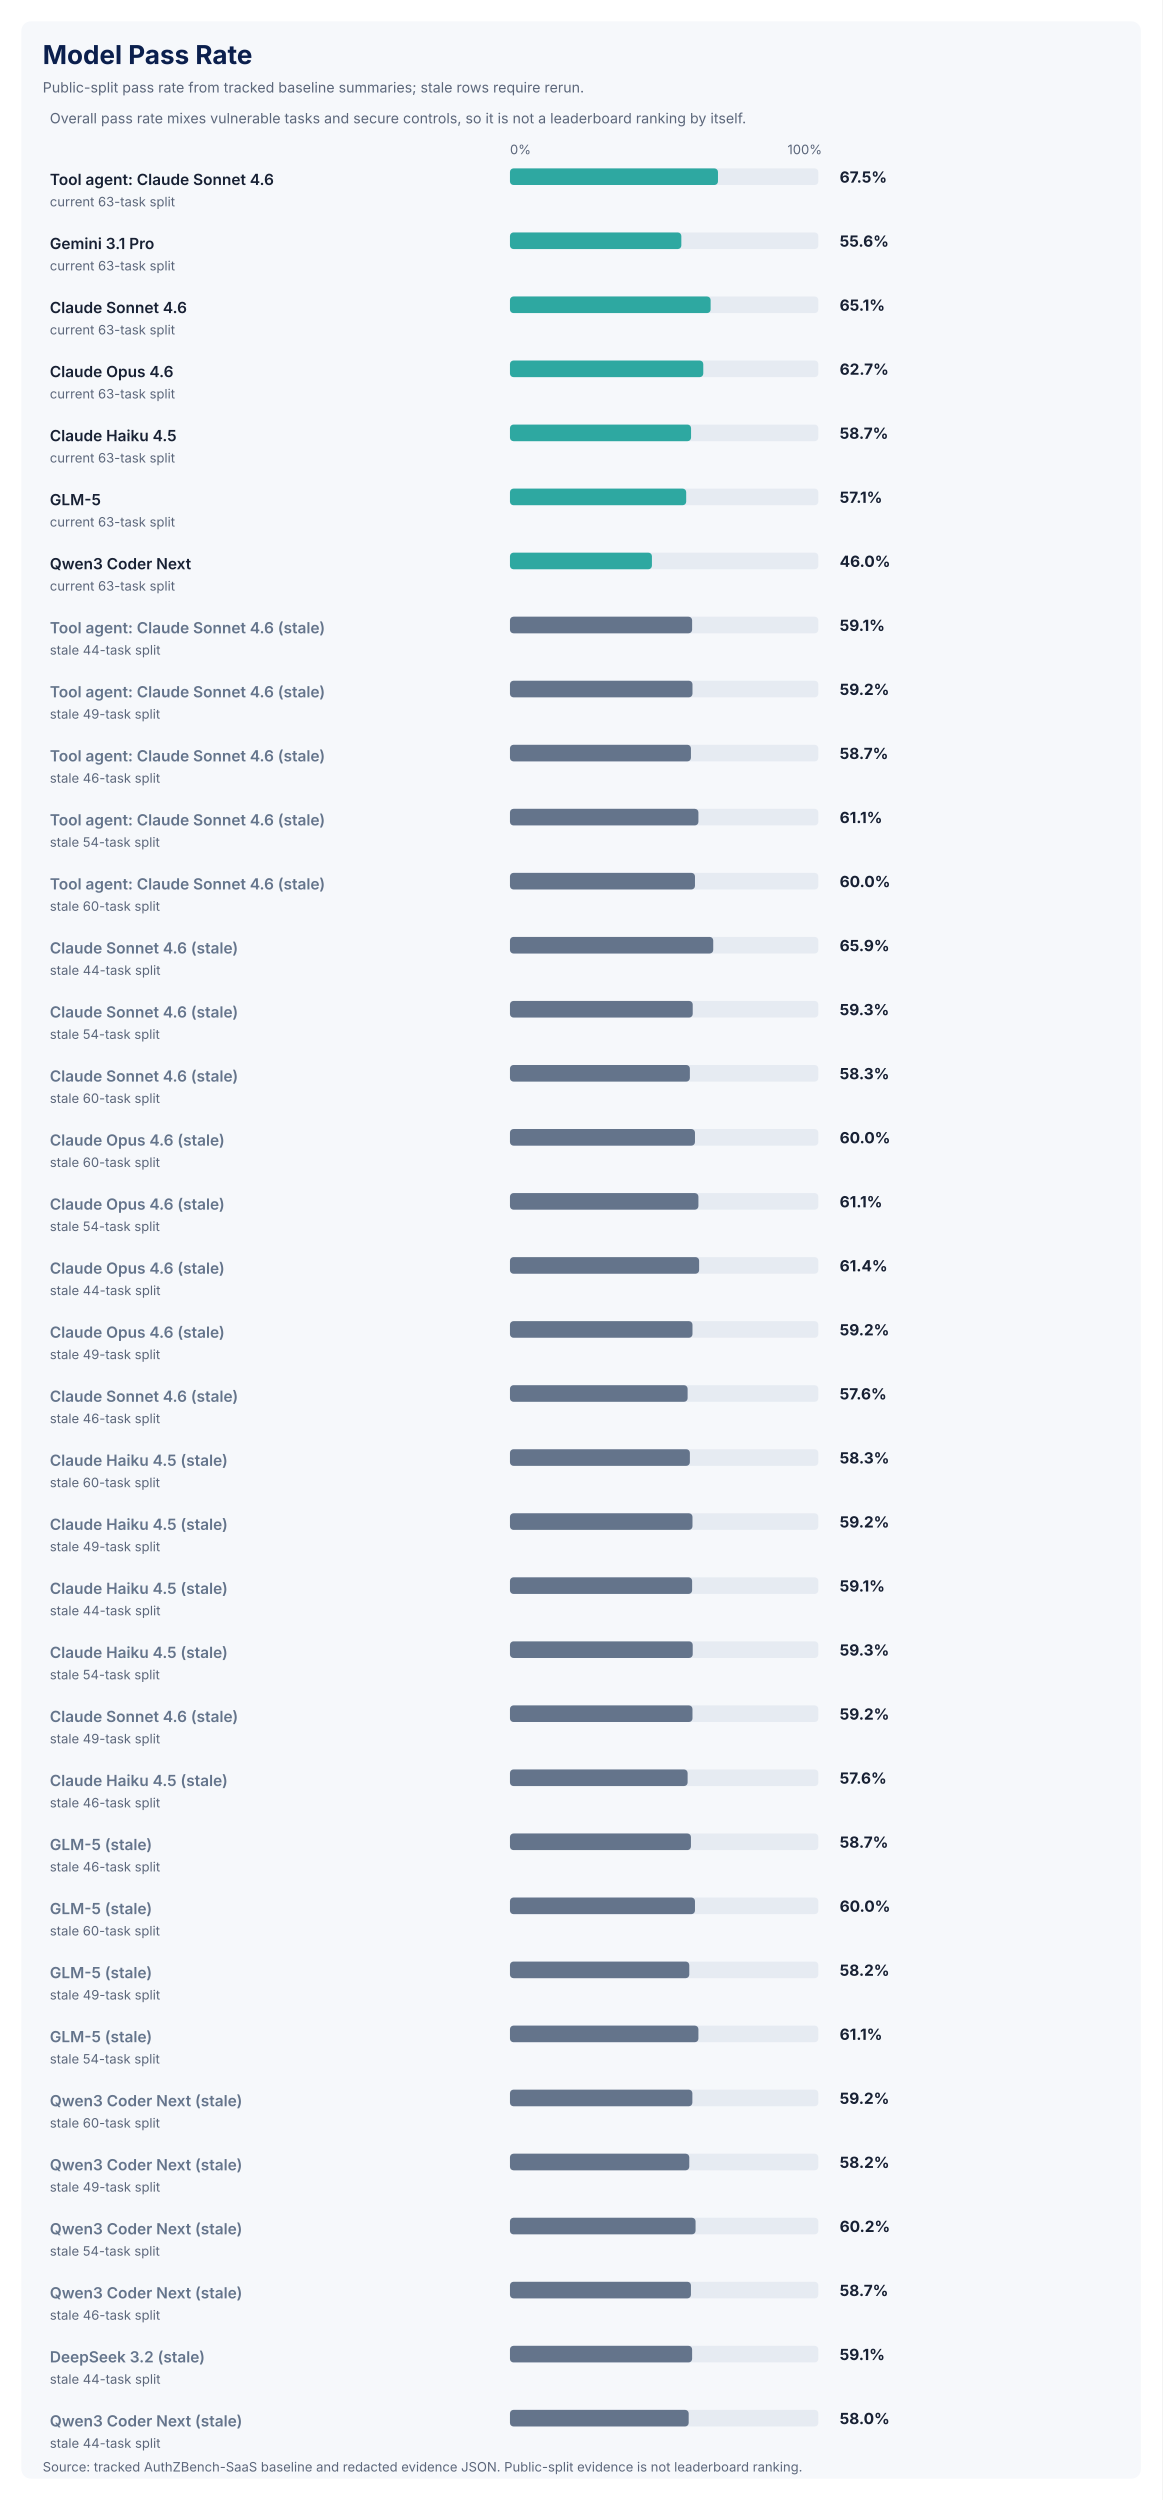
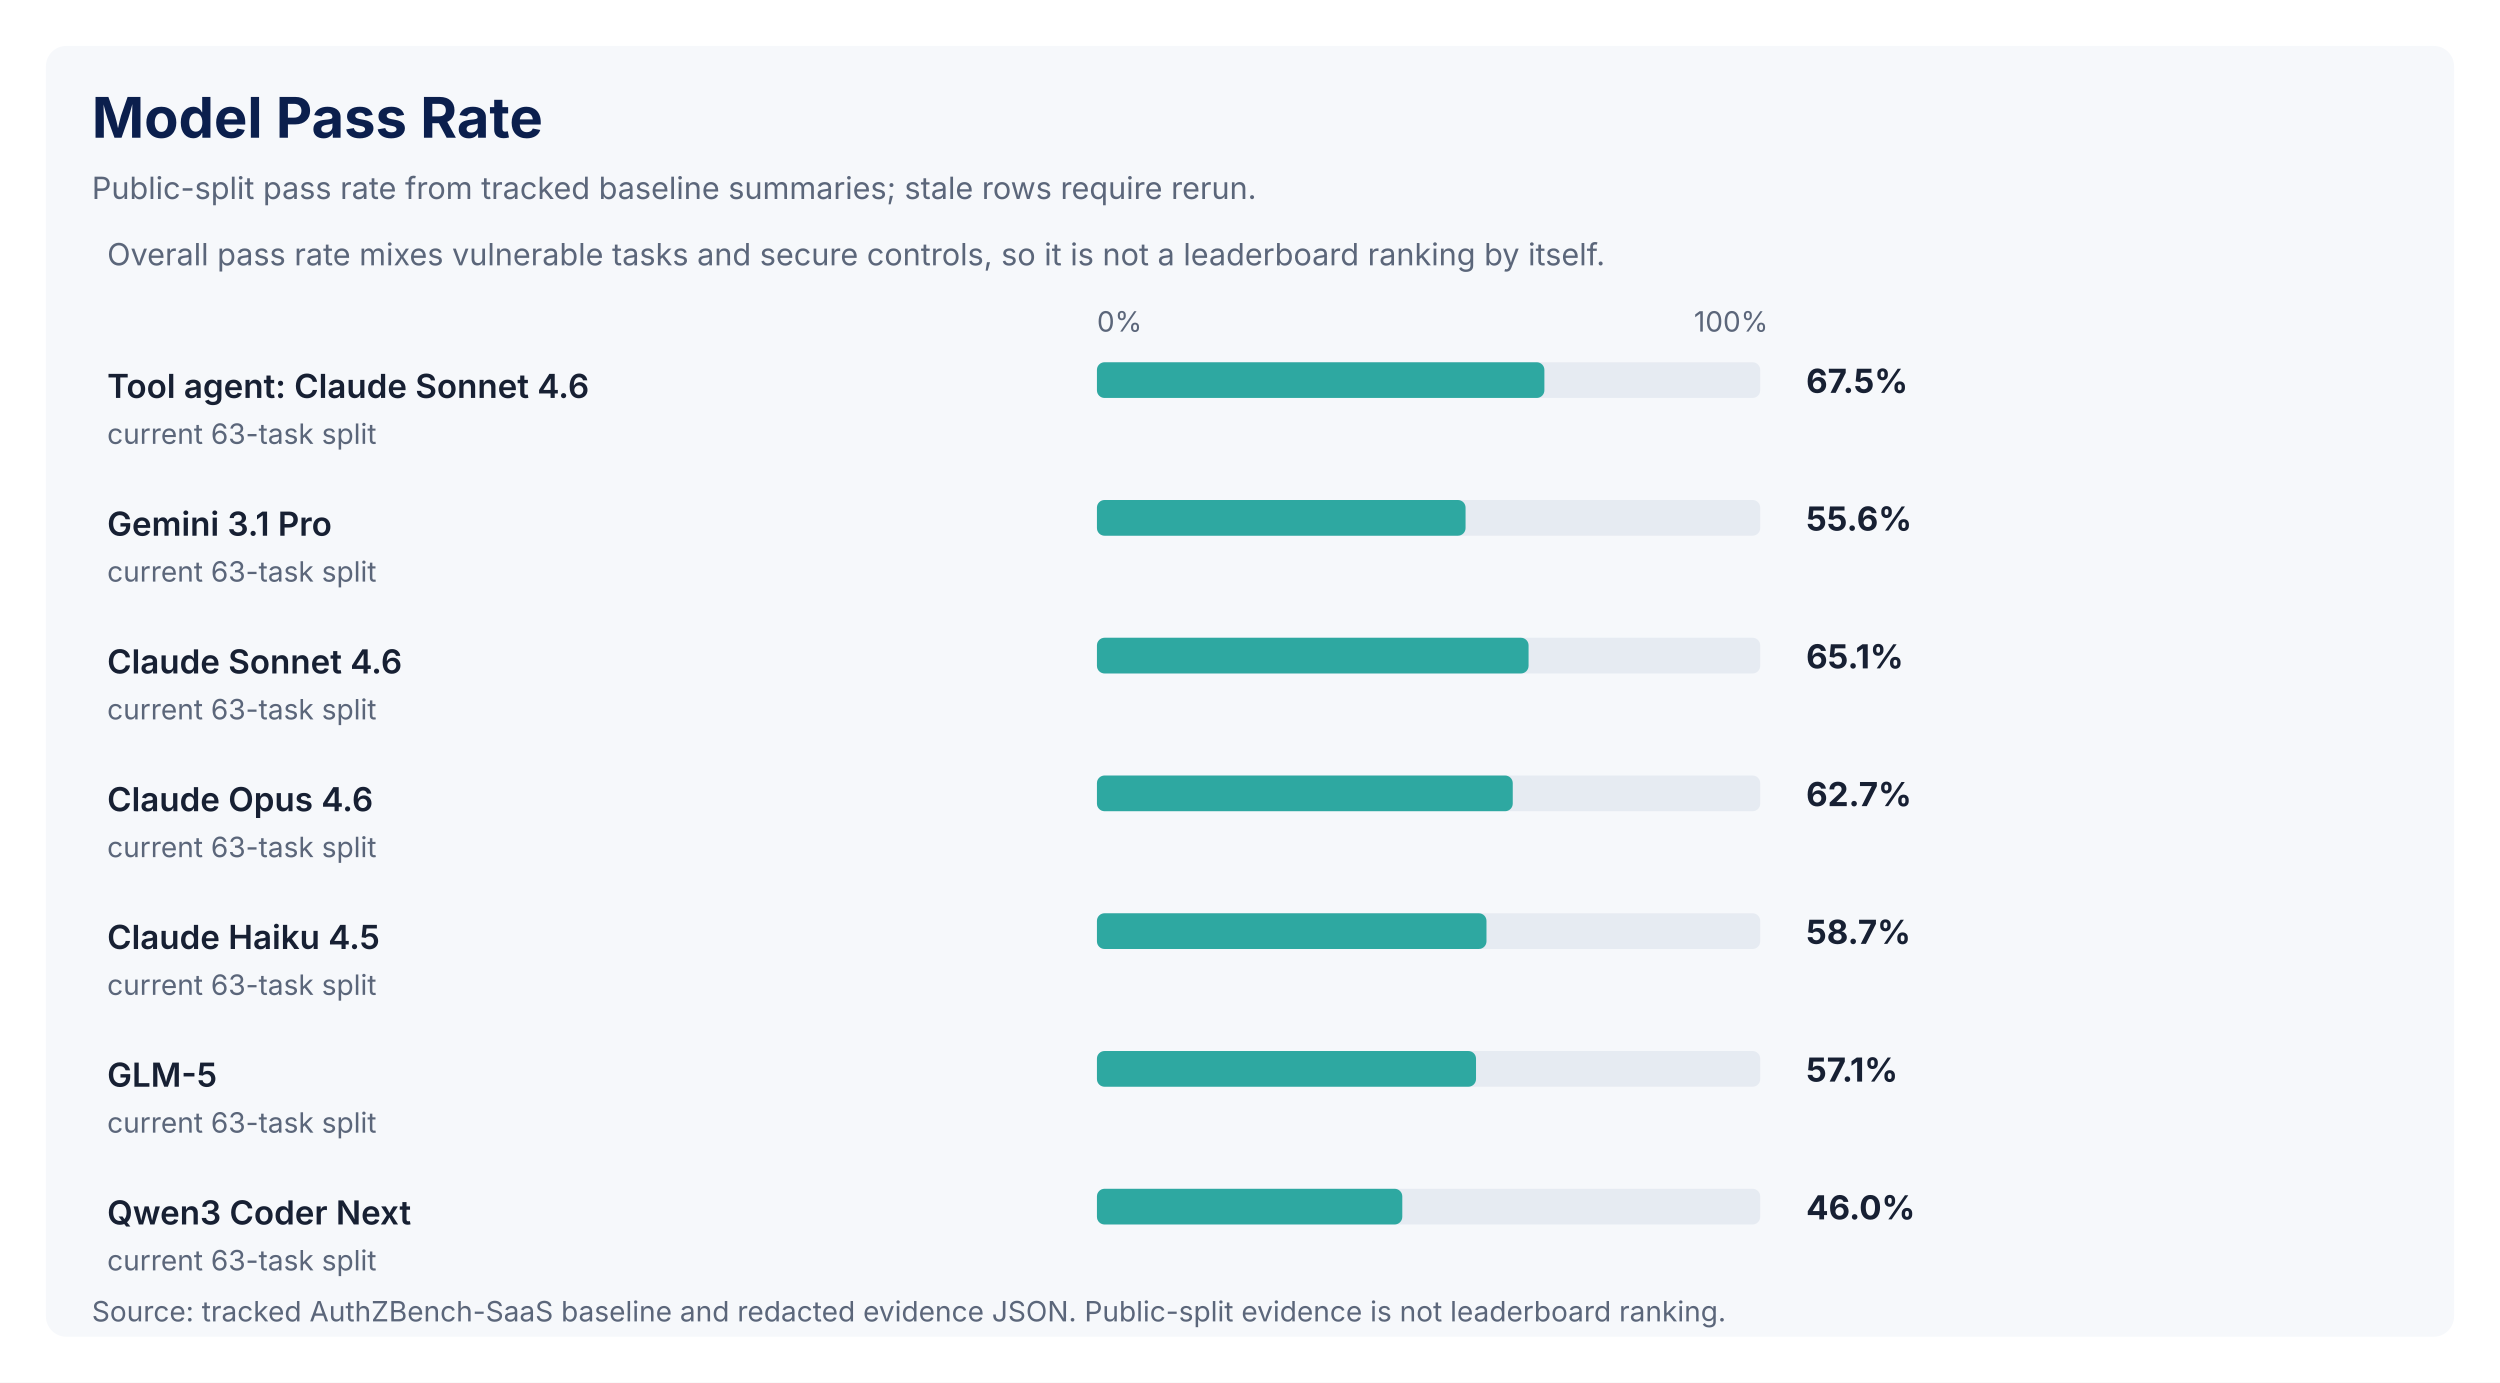
- <svg xmlns="http://www.w3.org/2000/svg" width="980" height="2108" viewBox="0 0 980 2108" role="img" aria-labelledby="title desc">
-   <rect x="0.0" y="0.0" width="980.0" height="2108.0" rx="0" fill="#ffffff" />
-   <rect x="18.0" y="18.0" width="944.0" height="2072.0" rx="8" fill="#f6f8fb" />
+ <svg xmlns="http://www.w3.org/2000/svg" width="980" height="542" viewBox="0 0 980 542" role="img" aria-labelledby="title desc">
+   <rect x="0.0" y="0.0" width="980.0" height="542.0" rx="0" fill="#ffffff" />
+   <rect x="18.0" y="18.0" width="944.0" height="506.0" rx="8" fill="#f6f8fb" />
  <text x="36.0" y="54.0" fill="#0b1f4d" font-family="Inter, Arial, sans-serif" font-size="22" font-weight="700">Model Pass Rate</text>
  <text x="36.0" y="78.0" fill="#5b667a" font-family="Inter, Arial, sans-serif" font-size="12" font-weight="400">Public-split pass rate from tracked baseline summaries; stale rows require rerun.</text>
  <text x="42.0" y="104.0" fill="#5b667a" font-family="Inter, Arial, sans-serif" font-size="12" font-weight="400">Overall pass rate mixes vulnerable tasks and secure controls, so it is not a leaderboard ranking by itself.</text>
  <text x="430.0" y="130.0" fill="#5b667a" font-family="Inter, Arial, sans-serif" font-size="11" font-weight="400">0%</text>
  <text x="664.0" y="130.0" fill="#5b667a" font-family="Inter, Arial, sans-serif" font-size="11" font-weight="400">100%</text>
  <text x="42.0" y="156.0" fill="#172033" font-family="Inter, Arial, sans-serif" font-size="13" font-weight="600">Tool agent: Claude Sonnet 4.6</text>
  <text x="42.0" y="174.0" fill="#5b667a" font-family="Inter, Arial, sans-serif" font-size="11" font-weight="400">current 63-task split</text>
  <rect x="430.0" y="142.0" width="260.0" height="14.0" rx="3" fill="#e6ebf2" />
  <rect x="430.0" y="142.0" width="175.4" height="14.0" rx="3" fill="#2ea8a1" />
  <text x="708.0" y="154.0" fill="#172033" font-family="Inter, Arial, sans-serif" font-size="13" font-weight="700">67.5%</text>
  <text x="42.0" y="210.0" fill="#172033" font-family="Inter, Arial, sans-serif" font-size="13" font-weight="600">Gemini 3.1 Pro</text>
  <text x="42.0" y="228.0" fill="#5b667a" font-family="Inter, Arial, sans-serif" font-size="11" font-weight="400">current 63-task split</text>
  <rect x="430.0" y="196.0" width="260.0" height="14.0" rx="3" fill="#e6ebf2" />
  <rect x="430.0" y="196.0" width="144.5" height="14.0" rx="3" fill="#2ea8a1" />
  <text x="708.0" y="208.0" fill="#172033" font-family="Inter, Arial, sans-serif" font-size="13" font-weight="700">55.6%</text>
  <text x="42.0" y="264.0" fill="#172033" font-family="Inter, Arial, sans-serif" font-size="13" font-weight="600">Claude Sonnet 4.6</text>
  <text x="42.0" y="282.0" fill="#5b667a" font-family="Inter, Arial, sans-serif" font-size="11" font-weight="400">current 63-task split</text>
  <rect x="430.0" y="250.0" width="260.0" height="14.0" rx="3" fill="#e6ebf2" />
  <rect x="430.0" y="250.0" width="169.2" height="14.0" rx="3" fill="#2ea8a1" />
  <text x="708.0" y="262.0" fill="#172033" font-family="Inter, Arial, sans-serif" font-size="13" font-weight="700">65.1%</text>
  <text x="42.0" y="318.0" fill="#172033" font-family="Inter, Arial, sans-serif" font-size="13" font-weight="600">Claude Opus 4.6</text>
  <text x="42.0" y="336.0" fill="#5b667a" font-family="Inter, Arial, sans-serif" font-size="11" font-weight="400">current 63-task split</text>
  <rect x="430.0" y="304.0" width="260.0" height="14.0" rx="3" fill="#e6ebf2" />
  <rect x="430.0" y="304.0" width="163.0" height="14.0" rx="3" fill="#2ea8a1" />
  <text x="708.0" y="316.0" fill="#172033" font-family="Inter, Arial, sans-serif" font-size="13" font-weight="700">62.7%</text>
  <text x="42.0" y="372.0" fill="#172033" font-family="Inter, Arial, sans-serif" font-size="13" font-weight="600">Claude Haiku 4.5</text>
  <text x="42.0" y="390.0" fill="#5b667a" font-family="Inter, Arial, sans-serif" font-size="11" font-weight="400">current 63-task split</text>
  <rect x="430.0" y="358.0" width="260.0" height="14.0" rx="3" fill="#e6ebf2" />
  <rect x="430.0" y="358.0" width="152.7" height="14.0" rx="3" fill="#2ea8a1" />
  <text x="708.0" y="370.0" fill="#172033" font-family="Inter, Arial, sans-serif" font-size="13" font-weight="700">58.7%</text>
  <text x="42.0" y="426.0" fill="#172033" font-family="Inter, Arial, sans-serif" font-size="13" font-weight="600">GLM-5</text>
  <text x="42.0" y="444.0" fill="#5b667a" font-family="Inter, Arial, sans-serif" font-size="11" font-weight="400">current 63-task split</text>
  <rect x="430.0" y="412.0" width="260.0" height="14.0" rx="3" fill="#e6ebf2" />
  <rect x="430.0" y="412.0" width="148.6" height="14.0" rx="3" fill="#2ea8a1" />
  <text x="708.0" y="424.0" fill="#172033" font-family="Inter, Arial, sans-serif" font-size="13" font-weight="700">57.1%</text>
  <text x="42.0" y="480.0" fill="#172033" font-family="Inter, Arial, sans-serif" font-size="13" font-weight="600">Qwen3 Coder Next</text>
  <text x="42.0" y="498.0" fill="#5b667a" font-family="Inter, Arial, sans-serif" font-size="11" font-weight="400">current 63-task split</text>
  <rect x="430.0" y="466.0" width="260.0" height="14.0" rx="3" fill="#e6ebf2" />
  <rect x="430.0" y="466.0" width="119.7" height="14.0" rx="3" fill="#2ea8a1" />
  <text x="708.0" y="478.0" fill="#172033" font-family="Inter, Arial, sans-serif" font-size="13" font-weight="700">46.0%</text>
-   <text x="42.0" y="534.0" fill="#64748b" font-family="Inter, Arial, sans-serif" font-size="13" font-weight="600">Tool agent: Claude Sonnet 4.6 (stale)</text>
-   <text x="42.0" y="552.0" fill="#5b667a" font-family="Inter, Arial, sans-serif" font-size="11" font-weight="400">stale 44-task split</text>
-   <rect x="430.0" y="520.0" width="260.0" height="14.0" rx="3" fill="#e6ebf2" />
-   <rect x="430.0" y="520.0" width="153.6" height="14.0" rx="3" fill="#64748b" />
-   <text x="708.0" y="532.0" fill="#172033" font-family="Inter, Arial, sans-serif" font-size="13" font-weight="700">59.1%</text>
-   <text x="42.0" y="588.0" fill="#64748b" font-family="Inter, Arial, sans-serif" font-size="13" font-weight="600">Tool agent: Claude Sonnet 4.6 (stale)</text>
-   <text x="42.0" y="606.0" fill="#5b667a" font-family="Inter, Arial, sans-serif" font-size="11" font-weight="400">stale 49-task split</text>
-   <rect x="430.0" y="574.0" width="260.0" height="14.0" rx="3" fill="#e6ebf2" />
-   <rect x="430.0" y="574.0" width="153.9" height="14.0" rx="3" fill="#64748b" />
-   <text x="708.0" y="586.0" fill="#172033" font-family="Inter, Arial, sans-serif" font-size="13" font-weight="700">59.2%</text>
-   <text x="42.0" y="642.0" fill="#64748b" font-family="Inter, Arial, sans-serif" font-size="13" font-weight="600">Tool agent: Claude Sonnet 4.6 (stale)</text>
-   <text x="42.0" y="660.0" fill="#5b667a" font-family="Inter, Arial, sans-serif" font-size="11" font-weight="400">stale 46-task split</text>
-   <rect x="430.0" y="628.0" width="260.0" height="14.0" rx="3" fill="#e6ebf2" />
-   <rect x="430.0" y="628.0" width="152.6" height="14.0" rx="3" fill="#64748b" />
-   <text x="708.0" y="640.0" fill="#172033" font-family="Inter, Arial, sans-serif" font-size="13" font-weight="700">58.7%</text>
-   <text x="42.0" y="696.0" fill="#64748b" font-family="Inter, Arial, sans-serif" font-size="13" font-weight="600">Tool agent: Claude Sonnet 4.6 (stale)</text>
-   <text x="42.0" y="714.0" fill="#5b667a" font-family="Inter, Arial, sans-serif" font-size="11" font-weight="400">stale 54-task split</text>
-   <rect x="430.0" y="682.0" width="260.0" height="14.0" rx="3" fill="#e6ebf2" />
-   <rect x="430.0" y="682.0" width="158.9" height="14.0" rx="3" fill="#64748b" />
-   <text x="708.0" y="694.0" fill="#172033" font-family="Inter, Arial, sans-serif" font-size="13" font-weight="700">61.1%</text>
-   <text x="42.0" y="750.0" fill="#64748b" font-family="Inter, Arial, sans-serif" font-size="13" font-weight="600">Tool agent: Claude Sonnet 4.6 (stale)</text>
-   <text x="42.0" y="768.0" fill="#5b667a" font-family="Inter, Arial, sans-serif" font-size="11" font-weight="400">stale 60-task split</text>
-   <rect x="430.0" y="736.0" width="260.0" height="14.0" rx="3" fill="#e6ebf2" />
-   <rect x="430.0" y="736.0" width="156.0" height="14.0" rx="3" fill="#64748b" />
-   <text x="708.0" y="748.0" fill="#172033" font-family="Inter, Arial, sans-serif" font-size="13" font-weight="700">60.0%</text>
-   <text x="42.0" y="804.0" fill="#64748b" font-family="Inter, Arial, sans-serif" font-size="13" font-weight="600">Claude Sonnet 4.6 (stale)</text>
-   <text x="42.0" y="822.0" fill="#5b667a" font-family="Inter, Arial, sans-serif" font-size="11" font-weight="400">stale 44-task split</text>
-   <rect x="430.0" y="790.0" width="260.0" height="14.0" rx="3" fill="#e6ebf2" />
-   <rect x="430.0" y="790.0" width="171.4" height="14.0" rx="3" fill="#64748b" />
-   <text x="708.0" y="802.0" fill="#172033" font-family="Inter, Arial, sans-serif" font-size="13" font-weight="700">65.9%</text>
-   <text x="42.0" y="858.0" fill="#64748b" font-family="Inter, Arial, sans-serif" font-size="13" font-weight="600">Claude Sonnet 4.6 (stale)</text>
-   <text x="42.0" y="876.0" fill="#5b667a" font-family="Inter, Arial, sans-serif" font-size="11" font-weight="400">stale 54-task split</text>
-   <rect x="430.0" y="844.0" width="260.0" height="14.0" rx="3" fill="#e6ebf2" />
-   <rect x="430.0" y="844.0" width="154.1" height="14.0" rx="3" fill="#64748b" />
-   <text x="708.0" y="856.0" fill="#172033" font-family="Inter, Arial, sans-serif" font-size="13" font-weight="700">59.3%</text>
-   <text x="42.0" y="912.0" fill="#64748b" font-family="Inter, Arial, sans-serif" font-size="13" font-weight="600">Claude Sonnet 4.6 (stale)</text>
-   <text x="42.0" y="930.0" fill="#5b667a" font-family="Inter, Arial, sans-serif" font-size="11" font-weight="400">stale 60-task split</text>
-   <rect x="430.0" y="898.0" width="260.0" height="14.0" rx="3" fill="#e6ebf2" />
-   <rect x="430.0" y="898.0" width="151.7" height="14.0" rx="3" fill="#64748b" />
-   <text x="708.0" y="910.0" fill="#172033" font-family="Inter, Arial, sans-serif" font-size="13" font-weight="700">58.3%</text>
-   <text x="42.0" y="966.0" fill="#64748b" font-family="Inter, Arial, sans-serif" font-size="13" font-weight="600">Claude Opus 4.6 (stale)</text>
-   <text x="42.0" y="984.0" fill="#5b667a" font-family="Inter, Arial, sans-serif" font-size="11" font-weight="400">stale 60-task split</text>
-   <rect x="430.0" y="952.0" width="260.0" height="14.0" rx="3" fill="#e6ebf2" />
-   <rect x="430.0" y="952.0" width="156.0" height="14.0" rx="3" fill="#64748b" />
-   <text x="708.0" y="964.0" fill="#172033" font-family="Inter, Arial, sans-serif" font-size="13" font-weight="700">60.0%</text>
-   <text x="42.0" y="1020.0" fill="#64748b" font-family="Inter, Arial, sans-serif" font-size="13" font-weight="600">Claude Opus 4.6 (stale)</text>
-   <text x="42.0" y="1038.0" fill="#5b667a" font-family="Inter, Arial, sans-serif" font-size="11" font-weight="400">stale 54-task split</text>
-   <rect x="430.0" y="1006.0" width="260.0" height="14.0" rx="3" fill="#e6ebf2" />
-   <rect x="430.0" y="1006.0" width="158.9" height="14.0" rx="3" fill="#64748b" />
-   <text x="708.0" y="1018.0" fill="#172033" font-family="Inter, Arial, sans-serif" font-size="13" font-weight="700">61.1%</text>
-   <text x="42.0" y="1074.0" fill="#64748b" font-family="Inter, Arial, sans-serif" font-size="13" font-weight="600">Claude Opus 4.6 (stale)</text>
-   <text x="42.0" y="1092.0" fill="#5b667a" font-family="Inter, Arial, sans-serif" font-size="11" font-weight="400">stale 44-task split</text>
-   <rect x="430.0" y="1060.0" width="260.0" height="14.0" rx="3" fill="#e6ebf2" />
-   <rect x="430.0" y="1060.0" width="159.5" height="14.0" rx="3" fill="#64748b" />
-   <text x="708.0" y="1072.0" fill="#172033" font-family="Inter, Arial, sans-serif" font-size="13" font-weight="700">61.4%</text>
-   <text x="42.0" y="1128.0" fill="#64748b" font-family="Inter, Arial, sans-serif" font-size="13" font-weight="600">Claude Opus 4.6 (stale)</text>
-   <text x="42.0" y="1146.0" fill="#5b667a" font-family="Inter, Arial, sans-serif" font-size="11" font-weight="400">stale 49-task split</text>
-   <rect x="430.0" y="1114.0" width="260.0" height="14.0" rx="3" fill="#e6ebf2" />
-   <rect x="430.0" y="1114.0" width="153.9" height="14.0" rx="3" fill="#64748b" />
-   <text x="708.0" y="1126.0" fill="#172033" font-family="Inter, Arial, sans-serif" font-size="13" font-weight="700">59.2%</text>
-   <text x="42.0" y="1182.0" fill="#64748b" font-family="Inter, Arial, sans-serif" font-size="13" font-weight="600">Claude Sonnet 4.6 (stale)</text>
-   <text x="42.0" y="1200.0" fill="#5b667a" font-family="Inter, Arial, sans-serif" font-size="11" font-weight="400">stale 46-task split</text>
-   <rect x="430.0" y="1168.0" width="260.0" height="14.0" rx="3" fill="#e6ebf2" />
-   <rect x="430.0" y="1168.0" width="149.8" height="14.0" rx="3" fill="#64748b" />
-   <text x="708.0" y="1180.0" fill="#172033" font-family="Inter, Arial, sans-serif" font-size="13" font-weight="700">57.6%</text>
-   <text x="42.0" y="1236.0" fill="#64748b" font-family="Inter, Arial, sans-serif" font-size="13" font-weight="600">Claude Haiku 4.5 (stale)</text>
-   <text x="42.0" y="1254.0" fill="#5b667a" font-family="Inter, Arial, sans-serif" font-size="11" font-weight="400">stale 60-task split</text>
-   <rect x="430.0" y="1222.0" width="260.0" height="14.0" rx="3" fill="#e6ebf2" />
-   <rect x="430.0" y="1222.0" width="151.7" height="14.0" rx="3" fill="#64748b" />
-   <text x="708.0" y="1234.0" fill="#172033" font-family="Inter, Arial, sans-serif" font-size="13" font-weight="700">58.3%</text>
-   <text x="42.0" y="1290.0" fill="#64748b" font-family="Inter, Arial, sans-serif" font-size="13" font-weight="600">Claude Haiku 4.5 (stale)</text>
-   <text x="42.0" y="1308.0" fill="#5b667a" font-family="Inter, Arial, sans-serif" font-size="11" font-weight="400">stale 49-task split</text>
-   <rect x="430.0" y="1276.0" width="260.0" height="14.0" rx="3" fill="#e6ebf2" />
-   <rect x="430.0" y="1276.0" width="153.9" height="14.0" rx="3" fill="#64748b" />
-   <text x="708.0" y="1288.0" fill="#172033" font-family="Inter, Arial, sans-serif" font-size="13" font-weight="700">59.2%</text>
-   <text x="42.0" y="1344.0" fill="#64748b" font-family="Inter, Arial, sans-serif" font-size="13" font-weight="600">Claude Haiku 4.5 (stale)</text>
-   <text x="42.0" y="1362.0" fill="#5b667a" font-family="Inter, Arial, sans-serif" font-size="11" font-weight="400">stale 44-task split</text>
-   <rect x="430.0" y="1330.0" width="260.0" height="14.0" rx="3" fill="#e6ebf2" />
-   <rect x="430.0" y="1330.0" width="153.6" height="14.0" rx="3" fill="#64748b" />
-   <text x="708.0" y="1342.0" fill="#172033" font-family="Inter, Arial, sans-serif" font-size="13" font-weight="700">59.1%</text>
-   <text x="42.0" y="1398.0" fill="#64748b" font-family="Inter, Arial, sans-serif" font-size="13" font-weight="600">Claude Haiku 4.5 (stale)</text>
-   <text x="42.0" y="1416.0" fill="#5b667a" font-family="Inter, Arial, sans-serif" font-size="11" font-weight="400">stale 54-task split</text>
-   <rect x="430.0" y="1384.0" width="260.0" height="14.0" rx="3" fill="#e6ebf2" />
-   <rect x="430.0" y="1384.0" width="154.1" height="14.0" rx="3" fill="#64748b" />
-   <text x="708.0" y="1396.0" fill="#172033" font-family="Inter, Arial, sans-serif" font-size="13" font-weight="700">59.3%</text>
-   <text x="42.0" y="1452.0" fill="#64748b" font-family="Inter, Arial, sans-serif" font-size="13" font-weight="600">Claude Sonnet 4.6 (stale)</text>
-   <text x="42.0" y="1470.0" fill="#5b667a" font-family="Inter, Arial, sans-serif" font-size="11" font-weight="400">stale 49-task split</text>
-   <rect x="430.0" y="1438.0" width="260.0" height="14.0" rx="3" fill="#e6ebf2" />
-   <rect x="430.0" y="1438.0" width="153.9" height="14.0" rx="3" fill="#64748b" />
-   <text x="708.0" y="1450.0" fill="#172033" font-family="Inter, Arial, sans-serif" font-size="13" font-weight="700">59.2%</text>
-   <text x="42.0" y="1506.0" fill="#64748b" font-family="Inter, Arial, sans-serif" font-size="13" font-weight="600">Claude Haiku 4.5 (stale)</text>
-   <text x="42.0" y="1524.0" fill="#5b667a" font-family="Inter, Arial, sans-serif" font-size="11" font-weight="400">stale 46-task split</text>
-   <rect x="430.0" y="1492.0" width="260.0" height="14.0" rx="3" fill="#e6ebf2" />
-   <rect x="430.0" y="1492.0" width="149.8" height="14.0" rx="3" fill="#64748b" />
-   <text x="708.0" y="1504.0" fill="#172033" font-family="Inter, Arial, sans-serif" font-size="13" font-weight="700">57.6%</text>
-   <text x="42.0" y="1560.0" fill="#64748b" font-family="Inter, Arial, sans-serif" font-size="13" font-weight="600">GLM-5 (stale)</text>
-   <text x="42.0" y="1578.0" fill="#5b667a" font-family="Inter, Arial, sans-serif" font-size="11" font-weight="400">stale 46-task split</text>
-   <rect x="430.0" y="1546.0" width="260.0" height="14.0" rx="3" fill="#e6ebf2" />
-   <rect x="430.0" y="1546.0" width="152.6" height="14.0" rx="3" fill="#64748b" />
-   <text x="708.0" y="1558.0" fill="#172033" font-family="Inter, Arial, sans-serif" font-size="13" font-weight="700">58.7%</text>
-   <text x="42.0" y="1614.0" fill="#64748b" font-family="Inter, Arial, sans-serif" font-size="13" font-weight="600">GLM-5 (stale)</text>
-   <text x="42.0" y="1632.0" fill="#5b667a" font-family="Inter, Arial, sans-serif" font-size="11" font-weight="400">stale 60-task split</text>
-   <rect x="430.0" y="1600.0" width="260.0" height="14.0" rx="3" fill="#e6ebf2" />
-   <rect x="430.0" y="1600.0" width="156.0" height="14.0" rx="3" fill="#64748b" />
-   <text x="708.0" y="1612.0" fill="#172033" font-family="Inter, Arial, sans-serif" font-size="13" font-weight="700">60.0%</text>
-   <text x="42.0" y="1668.0" fill="#64748b" font-family="Inter, Arial, sans-serif" font-size="13" font-weight="600">GLM-5 (stale)</text>
-   <text x="42.0" y="1686.0" fill="#5b667a" font-family="Inter, Arial, sans-serif" font-size="11" font-weight="400">stale 49-task split</text>
-   <rect x="430.0" y="1654.0" width="260.0" height="14.0" rx="3" fill="#e6ebf2" />
-   <rect x="430.0" y="1654.0" width="151.2" height="14.0" rx="3" fill="#64748b" />
-   <text x="708.0" y="1666.0" fill="#172033" font-family="Inter, Arial, sans-serif" font-size="13" font-weight="700">58.2%</text>
-   <text x="42.0" y="1722.0" fill="#64748b" font-family="Inter, Arial, sans-serif" font-size="13" font-weight="600">GLM-5 (stale)</text>
-   <text x="42.0" y="1740.0" fill="#5b667a" font-family="Inter, Arial, sans-serif" font-size="11" font-weight="400">stale 54-task split</text>
-   <rect x="430.0" y="1708.0" width="260.0" height="14.0" rx="3" fill="#e6ebf2" />
-   <rect x="430.0" y="1708.0" width="158.9" height="14.0" rx="3" fill="#64748b" />
-   <text x="708.0" y="1720.0" fill="#172033" font-family="Inter, Arial, sans-serif" font-size="13" font-weight="700">61.1%</text>
-   <text x="42.0" y="1776.0" fill="#64748b" font-family="Inter, Arial, sans-serif" font-size="13" font-weight="600">Qwen3 Coder Next (stale)</text>
-   <text x="42.0" y="1794.0" fill="#5b667a" font-family="Inter, Arial, sans-serif" font-size="11" font-weight="400">stale 60-task split</text>
-   <rect x="430.0" y="1762.0" width="260.0" height="14.0" rx="3" fill="#e6ebf2" />
-   <rect x="430.0" y="1762.0" width="153.8" height="14.0" rx="3" fill="#64748b" />
-   <text x="708.0" y="1774.0" fill="#172033" font-family="Inter, Arial, sans-serif" font-size="13" font-weight="700">59.2%</text>
-   <text x="42.0" y="1830.0" fill="#64748b" font-family="Inter, Arial, sans-serif" font-size="13" font-weight="600">Qwen3 Coder Next (stale)</text>
-   <text x="42.0" y="1848.0" fill="#5b667a" font-family="Inter, Arial, sans-serif" font-size="11" font-weight="400">stale 49-task split</text>
-   <rect x="430.0" y="1816.0" width="260.0" height="14.0" rx="3" fill="#e6ebf2" />
-   <rect x="430.0" y="1816.0" width="151.2" height="14.0" rx="3" fill="#64748b" />
-   <text x="708.0" y="1828.0" fill="#172033" font-family="Inter, Arial, sans-serif" font-size="13" font-weight="700">58.2%</text>
-   <text x="42.0" y="1884.0" fill="#64748b" font-family="Inter, Arial, sans-serif" font-size="13" font-weight="600">Qwen3 Coder Next (stale)</text>
-   <text x="42.0" y="1902.0" fill="#5b667a" font-family="Inter, Arial, sans-serif" font-size="11" font-weight="400">stale 54-task split</text>
-   <rect x="430.0" y="1870.0" width="260.0" height="14.0" rx="3" fill="#e6ebf2" />
-   <rect x="430.0" y="1870.0" width="156.5" height="14.0" rx="3" fill="#64748b" />
-   <text x="708.0" y="1882.0" fill="#172033" font-family="Inter, Arial, sans-serif" font-size="13" font-weight="700">60.2%</text>
-   <text x="42.0" y="1938.0" fill="#64748b" font-family="Inter, Arial, sans-serif" font-size="13" font-weight="600">Qwen3 Coder Next (stale)</text>
-   <text x="42.0" y="1956.0" fill="#5b667a" font-family="Inter, Arial, sans-serif" font-size="11" font-weight="400">stale 46-task split</text>
-   <rect x="430.0" y="1924.0" width="260.0" height="14.0" rx="3" fill="#e6ebf2" />
-   <rect x="430.0" y="1924.0" width="152.6" height="14.0" rx="3" fill="#64748b" />
-   <text x="708.0" y="1936.0" fill="#172033" font-family="Inter, Arial, sans-serif" font-size="13" font-weight="700">58.7%</text>
-   <text x="42.0" y="1992.0" fill="#64748b" font-family="Inter, Arial, sans-serif" font-size="13" font-weight="600">DeepSeek 3.2 (stale)</text>
-   <text x="42.0" y="2010.0" fill="#5b667a" font-family="Inter, Arial, sans-serif" font-size="11" font-weight="400">stale 44-task split</text>
-   <rect x="430.0" y="1978.0" width="260.0" height="14.0" rx="3" fill="#e6ebf2" />
-   <rect x="430.0" y="1978.0" width="153.6" height="14.0" rx="3" fill="#64748b" />
-   <text x="708.0" y="1990.0" fill="#172033" font-family="Inter, Arial, sans-serif" font-size="13" font-weight="700">59.1%</text>
-   <text x="42.0" y="2046.0" fill="#64748b" font-family="Inter, Arial, sans-serif" font-size="13" font-weight="600">Qwen3 Coder Next (stale)</text>
-   <text x="42.0" y="2064.0" fill="#5b667a" font-family="Inter, Arial, sans-serif" font-size="11" font-weight="400">stale 44-task split</text>
-   <rect x="430.0" y="2032.0" width="260.0" height="14.0" rx="3" fill="#e6ebf2" />
-   <rect x="430.0" y="2032.0" width="150.7" height="14.0" rx="3" fill="#64748b" />
-   <text x="708.0" y="2044.0" fill="#172033" font-family="Inter, Arial, sans-serif" font-size="13" font-weight="700">58.0%</text>
-   <text x="36.0" y="2084.0" fill="#5b667a" font-family="Inter, Arial, sans-serif" font-size="11" font-weight="400">Source: tracked AuthZBench-SaaS baseline and redacted evidence JSON. Public-split evidence is not leaderboard ranking.</text>
+   <text x="36.0" y="518.0" fill="#5b667a" font-family="Inter, Arial, sans-serif" font-size="11" font-weight="400">Source: tracked AuthZBench-SaaS baseline and redacted evidence JSON. Public-split evidence is not leaderboard ranking.</text>
</svg>
